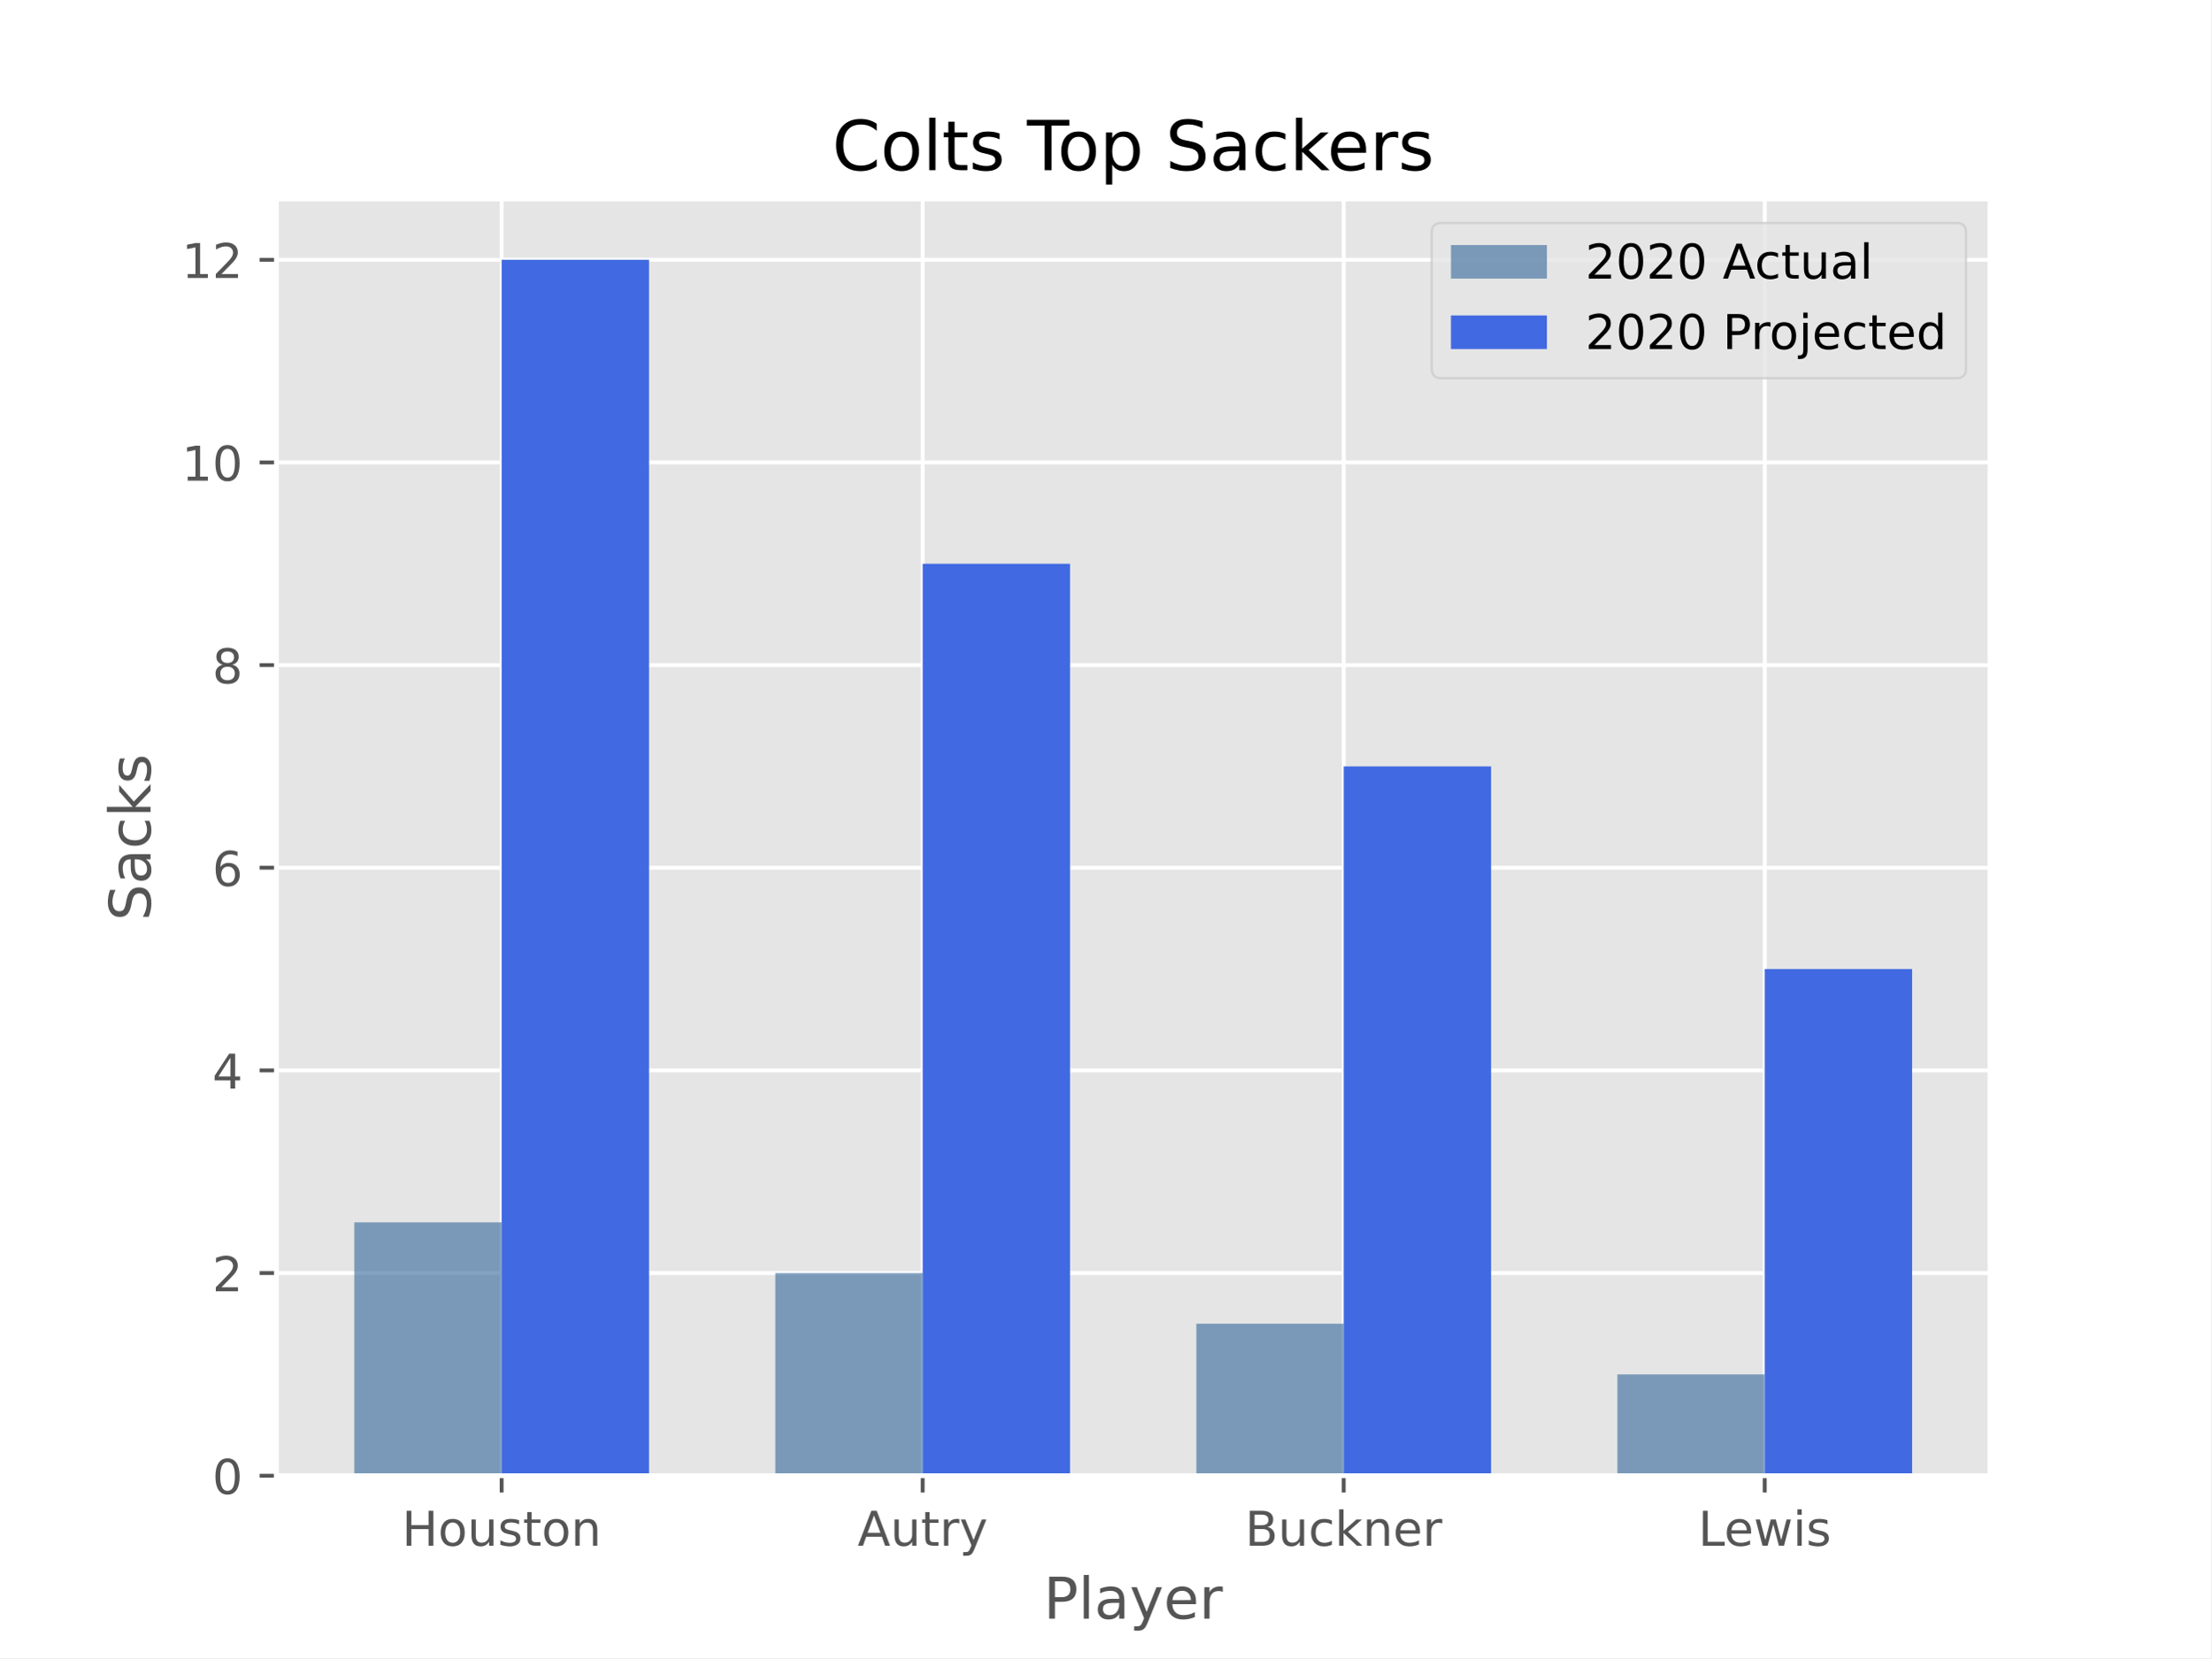
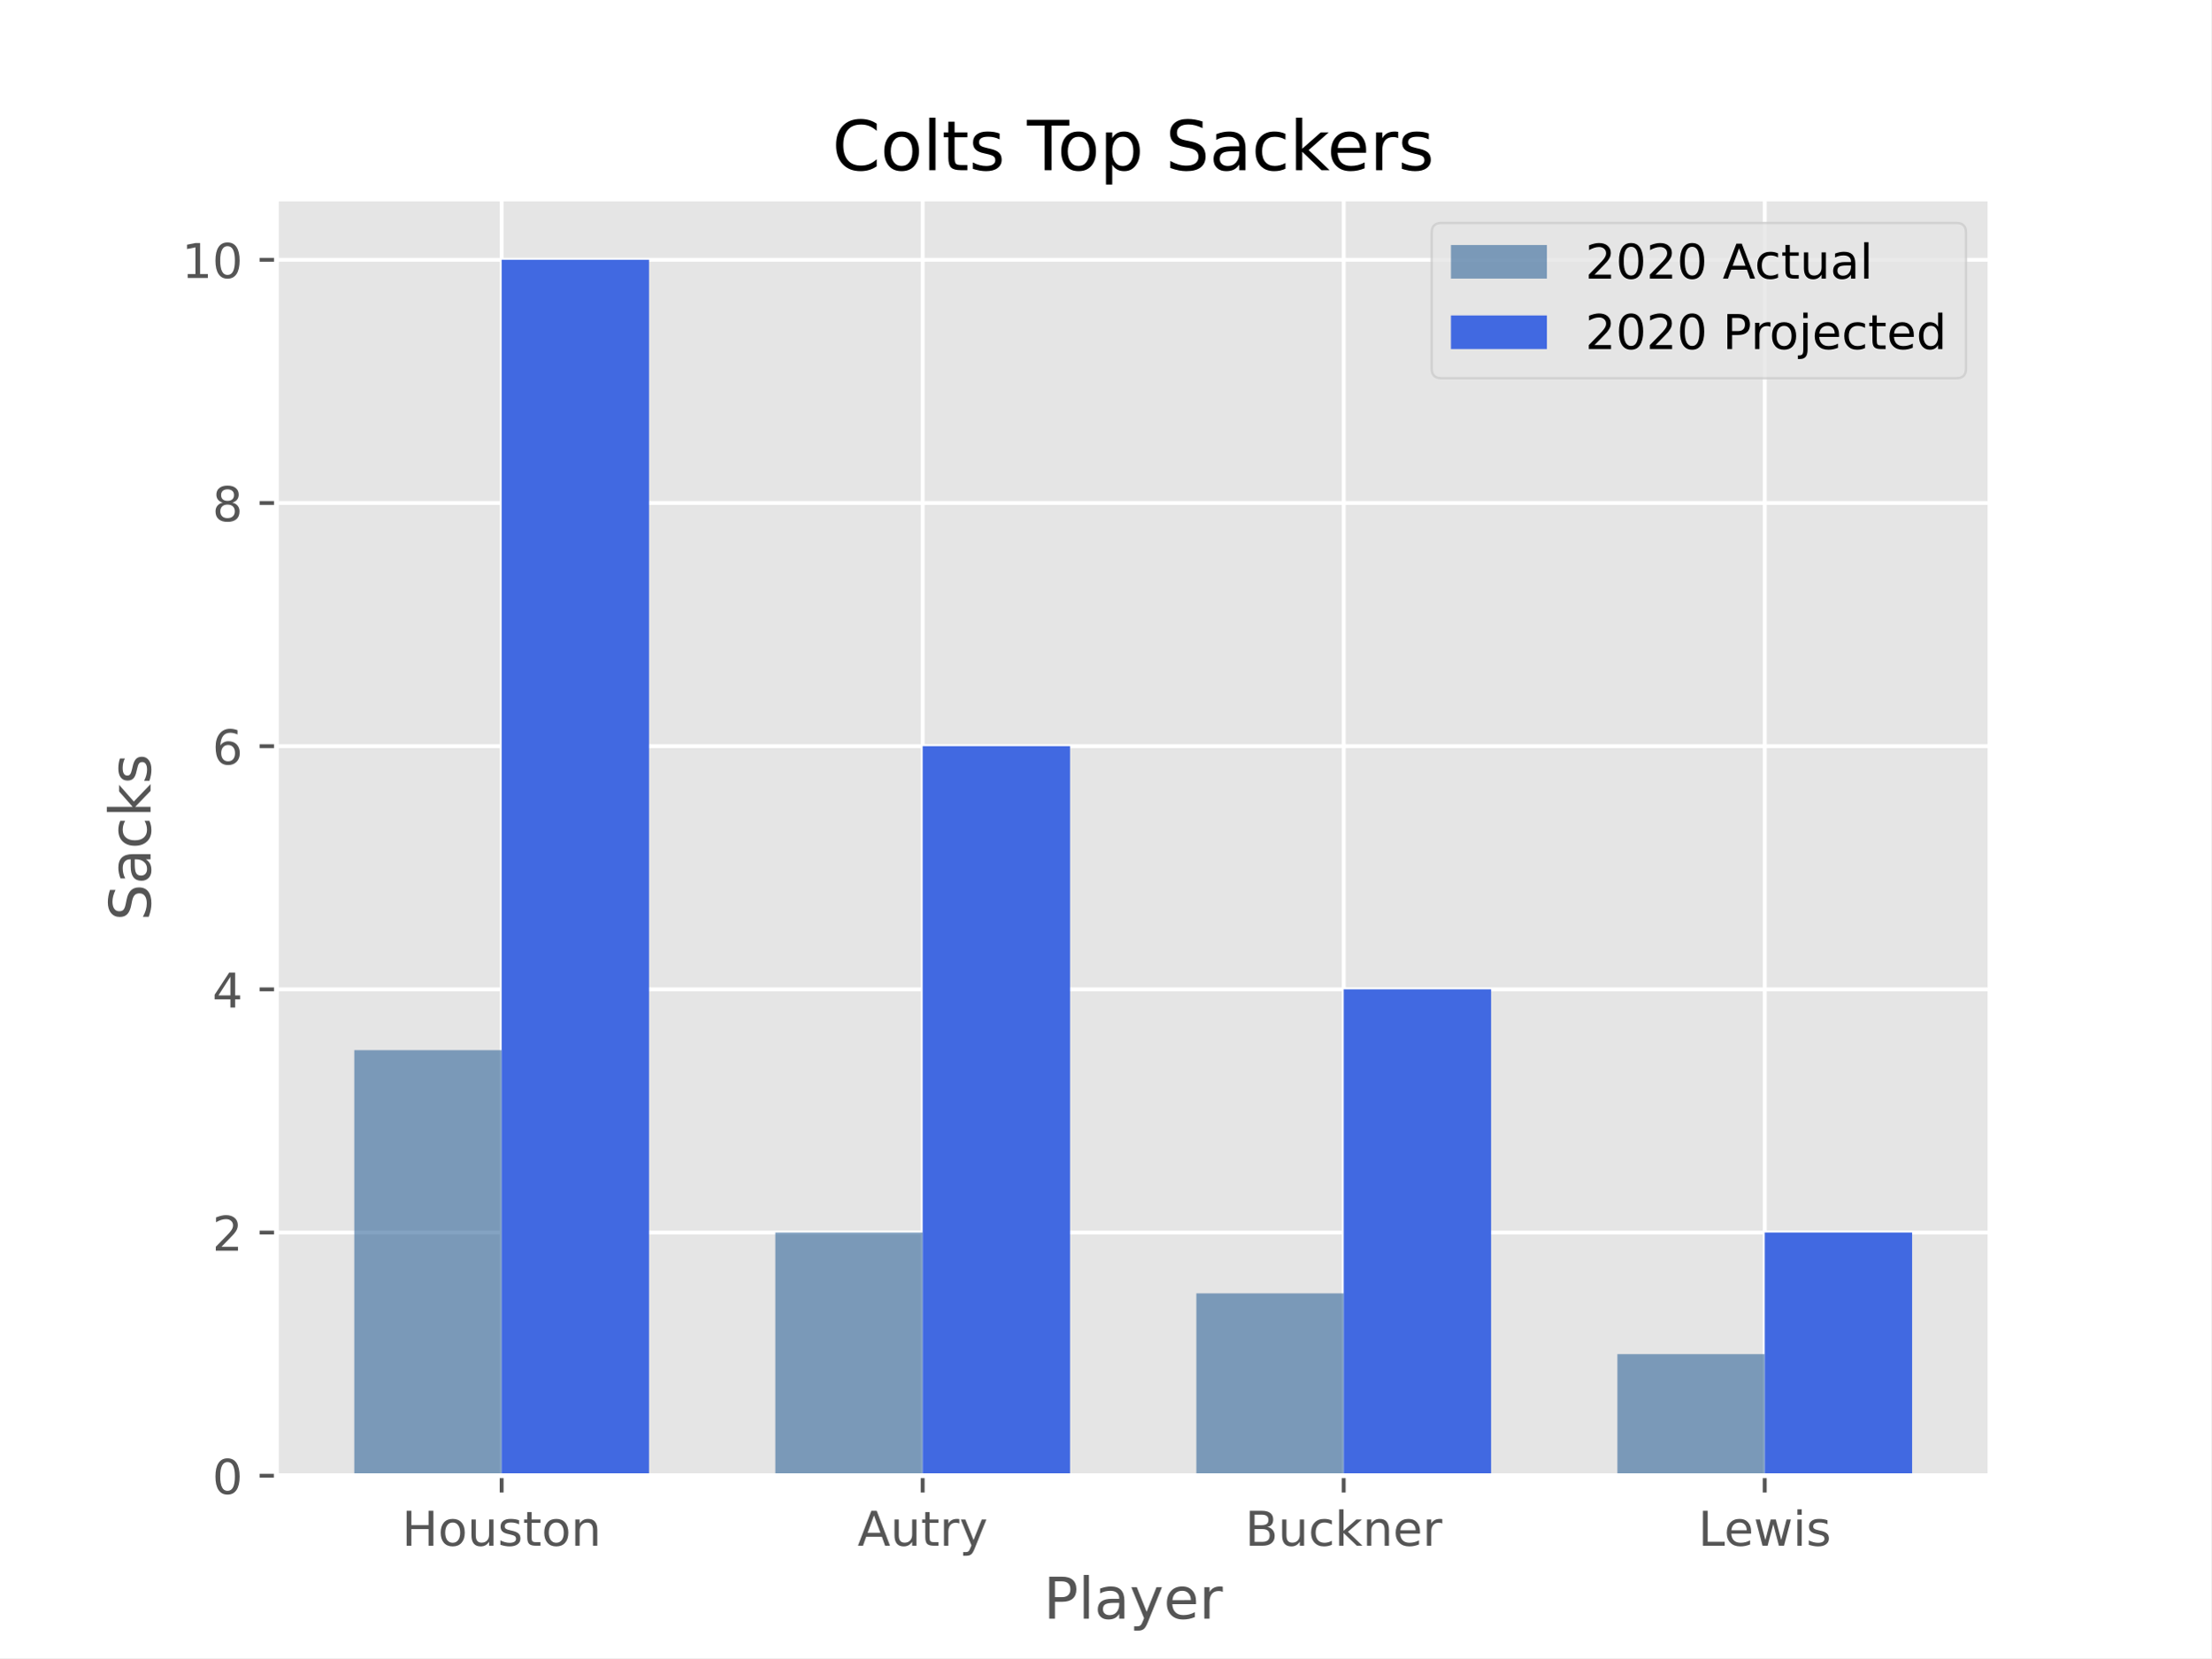
<svg xmlns="http://www.w3.org/2000/svg" xmlns:xlink="http://www.w3.org/1999/xlink" height="345.6pt" version="1.1" viewBox="0 0 460.8 345.6" width="460.8pt">
  <defs>
    <style type="text/css">*{stroke-linecap:butt;stroke-linejoin:round;}</style>
  </defs>
  <g id="figure_1">
    <g id="patch_1">
      <path d="M 0 345.6  L 460.8 345.6  L 460.8 0  L 0 0  z " style="fill:#ffffff;" />
    </g>
    <g id="axes_1">
      <g id="patch_2">
        <path d="M 57.6 307.584  L 414.72 307.584  L 414.72 41.472  L 57.6 41.472  z " style="fill:#e5e5e5;" />
      </g>
      <g id="matplotlib.axis_1">
        <g id="xtick_1">
          <g id="line2d_1">
-             <path clip-path="url(#p5eb734f8b5)" d="M 104.543 307.584  L 104.543 41.472  " style="fill:none;stroke:#ffffff;stroke-linecap:square;stroke-width:0.8;" />
+             <path clip-path="url(#p59dcd07efd)" d="M 104.543 307.584  L 104.543 41.472  " style="fill:none;stroke:#ffffff;stroke-linecap:square;stroke-width:0.8;" />
          </g>
          <g id="line2d_2">
            <defs>
-               <path d="M 0 0  L 0 3.5  " id="m1875cb3721" style="stroke:#555555;stroke-width:0.8;" />
-             </defs>
-             <g>
-               <use style="fill:#555555;stroke:#555555;stroke-width:0.8;" x="104.543" xlink:href="#m1875cb3721" y="307.584" />
+               <path d="M 0 0  L 0 3.5  " id="me29c55db30" style="stroke:#555555;stroke-width:0.8;" />
+             </defs>
+             <g>
+               <use style="fill:#555555;stroke:#555555;stroke-width:0.8;" x="104.543" xlink:href="#me29c55db30" y="307.584" />
            </g>
          </g>
          <g id="text_1">
            <g style="fill:#555555;" transform="translate(83.76204 322.1824)scale(0.1 -0.1)">
              <defs>
                <path d="M 9.812 72.906  L 19.672 72.906  L 19.672 43.016  L 55.516 43.016  L 55.516 72.906  L 65.375 72.906  L 65.375 0  L 55.516 0  L 55.516 34.719  L 19.672 34.719  L 19.672 0  L 9.812 0  z " id="DejaVuSans-72" />
                <path d="M 30.609 48.391  Q 23.391 48.391 19.188 42.75  Q 14.984 37.109 14.984 27.297  Q 14.984 17.484 19.156 11.844  Q 23.344 6.203 30.609 6.203  Q 37.797 6.203 41.984 11.859  Q 46.188 17.531 46.188 27.297  Q 46.188 37.016 41.984 42.703  Q 37.797 48.391 30.609 48.391  z M 30.609 56  Q 42.328 56 49.016 48.375  Q 55.719 40.766 55.719 27.297  Q 55.719 13.875 49.016 6.219  Q 42.328 -1.422 30.609 -1.422  Q 18.844 -1.422 12.172 6.219  Q 5.516 13.875 5.516 27.297  Q 5.516 40.766 12.172 48.375  Q 18.844 56 30.609 56  z " id="DejaVuSans-111" />
                <path d="M 8.5 21.578  L 8.5 54.688  L 17.484 54.688  L 17.484 21.922  Q 17.484 14.156 20.5 10.266  Q 23.531 6.391 29.594 6.391  Q 36.859 6.391 41.078 11.031  Q 45.312 15.672 45.312 23.688  L 45.312 54.688  L 54.297 54.688  L 54.297 0  L 45.312 0  L 45.312 8.406  Q 42.047 3.422 37.719 1  Q 33.406 -1.422 27.688 -1.422  Q 18.266 -1.422 13.375 4.438  Q 8.5 10.297 8.5 21.578  z M 31.109 56  z " id="DejaVuSans-117" />
                <path d="M 44.281 53.078  L 44.281 44.578  Q 40.484 46.531 36.375 47.5  Q 32.281 48.484 27.875 48.484  Q 21.188 48.484 17.844 46.438  Q 14.5 44.391 14.5 40.281  Q 14.5 37.156 16.891 35.375  Q 19.281 33.594 26.516 31.984  L 29.594 31.297  Q 39.156 29.25 43.188 25.516  Q 47.219 21.781 47.219 15.094  Q 47.219 7.469 41.188 3.016  Q 35.156 -1.422 24.609 -1.422  Q 20.219 -1.422 15.453 -0.562  Q 10.688 0.297 5.422 2  L 5.422 11.281  Q 10.406 8.688 15.234 7.391  Q 20.062 6.109 24.812 6.109  Q 31.156 6.109 34.562 8.281  Q 37.984 10.453 37.984 14.406  Q 37.984 18.062 35.516 20.016  Q 33.062 21.969 24.703 23.781  L 21.578 24.516  Q 13.234 26.266 9.516 29.906  Q 5.812 33.547 5.812 39.891  Q 5.812 47.609 11.281 51.797  Q 16.75 56 26.812 56  Q 31.781 56 36.172 55.266  Q 40.578 54.547 44.281 53.078  z " id="DejaVuSans-115" />
                <path d="M 18.312 70.219  L 18.312 54.688  L 36.812 54.688  L 36.812 47.703  L 18.312 47.703  L 18.312 18.016  Q 18.312 11.328 20.141 9.422  Q 21.969 7.516 27.594 7.516  L 36.812 7.516  L 36.812 0  L 27.594 0  Q 17.188 0 13.234 3.875  Q 9.281 7.766 9.281 18.016  L 9.281 47.703  L 2.688 47.703  L 2.688 54.688  L 9.281 54.688  L 9.281 70.219  z " id="DejaVuSans-116" />
                <path d="M 54.891 33.016  L 54.891 0  L 45.906 0  L 45.906 32.719  Q 45.906 40.484 42.875 44.328  Q 39.844 48.188 33.797 48.188  Q 26.516 48.188 22.312 43.547  Q 18.109 38.922 18.109 30.906  L 18.109 0  L 9.078 0  L 9.078 54.688  L 18.109 54.688  L 18.109 46.188  Q 21.344 51.125 25.703 53.562  Q 30.078 56 35.797 56  Q 45.219 56 50.047 50.172  Q 54.891 44.344 54.891 33.016  z " id="DejaVuSans-110" />
              </defs>
              <use xlink:href="#DejaVuSans-72" />
              <use x="75.195" xlink:href="#DejaVuSans-111" />
              <use x="136.377" xlink:href="#DejaVuSans-117" />
              <use x="199.756" xlink:href="#DejaVuSans-115" />
              <use x="251.855" xlink:href="#DejaVuSans-116" />
              <use x="291.064" xlink:href="#DejaVuSans-111" />
              <use x="352.246" xlink:href="#DejaVuSans-110" />
            </g>
          </g>
        </g>
        <g id="xtick_2">
          <g id="line2d_3">
-             <path clip-path="url(#p5eb734f8b5)" d="M 192.288 307.584  L 192.288 41.472  " style="fill:none;stroke:#ffffff;stroke-linecap:square;stroke-width:0.8;" />
+             <path clip-path="url(#p59dcd07efd)" d="M 192.288 307.584  L 192.288 41.472  " style="fill:none;stroke:#ffffff;stroke-linecap:square;stroke-width:0.8;" />
          </g>
          <g id="line2d_4">
            <g>
-               <use style="fill:#555555;stroke:#555555;stroke-width:0.8;" x="192.288" xlink:href="#m1875cb3721" y="307.584" />
+               <use style="fill:#555555;stroke:#555555;stroke-width:0.8;" x="192.288" xlink:href="#me29c55db30" y="307.584" />
            </g>
          </g>
          <g id="text_2">
            <g style="fill:#555555;" transform="translate(178.7237 322.1824)scale(0.1 -0.1)">
              <defs>
                <path d="M 34.188 63.188  L 20.797 26.906  L 47.609 26.906  z M 28.609 72.906  L 39.797 72.906  L 67.578 0  L 57.328 0  L 50.688 18.703  L 17.828 18.703  L 11.188 0  L 0.781 0  z " id="DejaVuSans-65" />
                <path d="M 41.109 46.297  Q 39.594 47.172 37.812 47.578  Q 36.031 48 33.891 48  Q 26.266 48 22.188 43.047  Q 18.109 38.094 18.109 28.812  L 18.109 0  L 9.078 0  L 9.078 54.688  L 18.109 54.688  L 18.109 46.188  Q 20.953 51.172 25.484 53.578  Q 30.031 56 36.531 56  Q 37.453 56 38.578 55.875  Q 39.703 55.766 41.062 55.516  z " id="DejaVuSans-114" />
                <path d="M 32.172 -5.078  Q 28.375 -14.844 24.75 -17.812  Q 21.141 -20.797 15.094 -20.797  L 7.906 -20.797  L 7.906 -13.281  L 13.188 -13.281  Q 16.891 -13.281 18.938 -11.516  Q 21 -9.766 23.484 -3.219  L 25.094 0.875  L 2.984 54.688  L 12.5 54.688  L 29.594 11.922  L 46.688 54.688  L 56.203 54.688  z " id="DejaVuSans-121" />
              </defs>
              <use xlink:href="#DejaVuSans-65" />
              <use x="68.408" xlink:href="#DejaVuSans-117" />
              <use x="131.787" xlink:href="#DejaVuSans-116" />
              <use x="170.996" xlink:href="#DejaVuSans-114" />
              <use x="212.109" xlink:href="#DejaVuSans-121" />
            </g>
          </g>
        </g>
        <g id="xtick_3">
          <g id="line2d_5">
-             <path clip-path="url(#p5eb734f8b5)" d="M 280.032 307.584  L 280.032 41.472  " style="fill:none;stroke:#ffffff;stroke-linecap:square;stroke-width:0.8;" />
+             <path clip-path="url(#p59dcd07efd)" d="M 280.032 307.584  L 280.032 41.472  " style="fill:none;stroke:#ffffff;stroke-linecap:square;stroke-width:0.8;" />
          </g>
          <g id="line2d_6">
            <g>
-               <use style="fill:#555555;stroke:#555555;stroke-width:0.8;" x="280.032" xlink:href="#m1875cb3721" y="307.584" />
+               <use style="fill:#555555;stroke:#555555;stroke-width:0.8;" x="280.032" xlink:href="#me29c55db30" y="307.584" />
            </g>
          </g>
          <g id="text_3">
            <g style="fill:#555555;" transform="translate(259.4877 322.1824)scale(0.1 -0.1)">
              <defs>
                <path d="M 19.672 34.812  L 19.672 8.109  L 35.5 8.109  Q 43.453 8.109 47.281 11.406  Q 51.125 14.703 51.125 21.484  Q 51.125 28.328 47.281 31.562  Q 43.453 34.812 35.5 34.812  z M 19.672 64.797  L 19.672 42.828  L 34.281 42.828  Q 41.5 42.828 45.031 45.531  Q 48.578 48.25 48.578 53.812  Q 48.578 59.328 45.031 62.062  Q 41.5 64.797 34.281 64.797  z M 9.812 72.906  L 35.016 72.906  Q 46.297 72.906 52.391 68.219  Q 58.5 63.531 58.5 54.891  Q 58.5 48.188 55.375 44.234  Q 52.25 40.281 46.188 39.312  Q 53.469 37.75 57.5 32.781  Q 61.531 27.828 61.531 20.406  Q 61.531 10.641 54.891 5.312  Q 48.25 0 35.984 0  L 9.812 0  z " id="DejaVuSans-66" />
                <path d="M 48.781 52.594  L 48.781 44.188  Q 44.969 46.297 41.141 47.344  Q 37.312 48.391 33.406 48.391  Q 24.656 48.391 19.812 42.844  Q 14.984 37.312 14.984 27.297  Q 14.984 17.281 19.812 11.734  Q 24.656 6.203 33.406 6.203  Q 37.312 6.203 41.141 7.25  Q 44.969 8.297 48.781 10.406  L 48.781 2.094  Q 45.016 0.344 40.984 -0.531  Q 36.969 -1.422 32.422 -1.422  Q 20.062 -1.422 12.781 6.344  Q 5.516 14.109 5.516 27.297  Q 5.516 40.672 12.859 48.328  Q 20.219 56 33.016 56  Q 37.156 56 41.109 55.141  Q 45.062 54.297 48.781 52.594  z " id="DejaVuSans-99" />
                <path d="M 9.078 75.984  L 18.109 75.984  L 18.109 31.109  L 44.922 54.688  L 56.391 54.688  L 27.391 29.109  L 57.625 0  L 45.906 0  L 18.109 26.703  L 18.109 0  L 9.078 0  z " id="DejaVuSans-107" />
                <path d="M 56.203 29.594  L 56.203 25.203  L 14.891 25.203  Q 15.484 15.922 20.484 11.062  Q 25.484 6.203 34.422 6.203  Q 39.594 6.203 44.453 7.469  Q 49.312 8.734 54.109 11.281  L 54.109 2.781  Q 49.266 0.734 44.188 -0.344  Q 39.109 -1.422 33.891 -1.422  Q 20.797 -1.422 13.156 6.188  Q 5.516 13.812 5.516 26.812  Q 5.516 40.234 12.766 48.109  Q 20.016 56 32.328 56  Q 43.359 56 49.781 48.891  Q 56.203 41.797 56.203 29.594  z M 47.219 32.234  Q 47.125 39.594 43.094 43.984  Q 39.062 48.391 32.422 48.391  Q 24.906 48.391 20.391 44.141  Q 15.875 39.891 15.188 32.172  z " id="DejaVuSans-101" />
              </defs>
              <use xlink:href="#DejaVuSans-66" />
              <use x="68.604" xlink:href="#DejaVuSans-117" />
              <use x="131.982" xlink:href="#DejaVuSans-99" />
              <use x="186.963" xlink:href="#DejaVuSans-107" />
              <use x="244.873" xlink:href="#DejaVuSans-110" />
              <use x="308.252" xlink:href="#DejaVuSans-101" />
              <use x="369.775" xlink:href="#DejaVuSans-114" />
            </g>
          </g>
        </g>
        <g id="xtick_4">
          <g id="line2d_7">
-             <path clip-path="url(#p5eb734f8b5)" d="M 367.777 307.584  L 367.777 41.472  " style="fill:none;stroke:#ffffff;stroke-linecap:square;stroke-width:0.8;" />
+             <path clip-path="url(#p59dcd07efd)" d="M 367.777 307.584  L 367.777 41.472  " style="fill:none;stroke:#ffffff;stroke-linecap:square;stroke-width:0.8;" />
          </g>
          <g id="line2d_8">
            <g>
-               <use style="fill:#555555;stroke:#555555;stroke-width:0.8;" x="367.777" xlink:href="#m1875cb3721" y="307.584" />
+               <use style="fill:#555555;stroke:#555555;stroke-width:0.8;" x="367.777" xlink:href="#me29c55db30" y="307.584" />
            </g>
          </g>
          <g id="text_4">
            <g style="fill:#555555;" transform="translate(353.9189 322.1824)scale(0.1 -0.1)">
              <defs>
                <path d="M 9.812 72.906  L 19.672 72.906  L 19.672 8.297  L 55.172 8.297  L 55.172 0  L 9.812 0  z " id="DejaVuSans-76" />
                <path d="M 4.203 54.688  L 13.188 54.688  L 24.422 12.016  L 35.594 54.688  L 46.188 54.688  L 57.422 12.016  L 68.609 54.688  L 77.594 54.688  L 63.281 0  L 52.688 0  L 40.922 44.828  L 29.109 0  L 18.5 0  z " id="DejaVuSans-119" />
                <path d="M 9.422 54.688  L 18.406 54.688  L 18.406 0  L 9.422 0  z M 9.422 75.984  L 18.406 75.984  L 18.406 64.594  L 9.422 64.594  z " id="DejaVuSans-105" />
              </defs>
              <use xlink:href="#DejaVuSans-76" />
              <use x="53.963" xlink:href="#DejaVuSans-101" />
              <use x="115.486" xlink:href="#DejaVuSans-119" />
              <use x="197.273" xlink:href="#DejaVuSans-105" />
              <use x="225.057" xlink:href="#DejaVuSans-115" />
            </g>
          </g>
        </g>
        <g id="text_5">
          <g style="fill:#555555;" transform="translate(217.4888 337.3802)scale(0.12 -0.12)">
            <defs>
              <path d="M 19.672 64.797  L 19.672 37.406  L 32.078 37.406  Q 38.969 37.406 42.719 40.969  Q 46.484 44.531 46.484 51.125  Q 46.484 57.672 42.719 61.234  Q 38.969 64.797 32.078 64.797  z M 9.812 72.906  L 32.078 72.906  Q 44.344 72.906 50.609 67.359  Q 56.891 61.812 56.891 51.125  Q 56.891 40.328 50.609 34.812  Q 44.344 29.297 32.078 29.297  L 19.672 29.297  L 19.672 0  L 9.812 0  z " id="DejaVuSans-80" />
              <path d="M 9.422 75.984  L 18.406 75.984  L 18.406 0  L 9.422 0  z " id="DejaVuSans-108" />
              <path d="M 34.281 27.484  Q 23.391 27.484 19.188 25  Q 14.984 22.516 14.984 16.5  Q 14.984 11.719 18.141 8.906  Q 21.297 6.109 26.703 6.109  Q 34.188 6.109 38.703 11.406  Q 43.219 16.703 43.219 25.484  L 43.219 27.484  z M 52.203 31.203  L 52.203 0  L 43.219 0  L 43.219 8.297  Q 40.141 3.328 35.547 0.953  Q 30.953 -1.422 24.312 -1.422  Q 15.922 -1.422 10.953 3.297  Q 6 8.016 6 15.922  Q 6 25.141 12.172 29.828  Q 18.359 34.516 30.609 34.516  L 43.219 34.516  L 43.219 35.406  Q 43.219 41.609 39.141 45  Q 35.062 48.391 27.688 48.391  Q 23 48.391 18.547 47.266  Q 14.109 46.141 10.016 43.891  L 10.016 52.203  Q 14.938 54.109 19.578 55.047  Q 24.219 56 28.609 56  Q 40.484 56 46.344 49.844  Q 52.203 43.703 52.203 31.203  z " id="DejaVuSans-97" />
            </defs>
            <use xlink:href="#DejaVuSans-80" />
            <use x="60.303" xlink:href="#DejaVuSans-108" />
            <use x="88.086" xlink:href="#DejaVuSans-97" />
            <use x="149.365" xlink:href="#DejaVuSans-121" />
            <use x="208.545" xlink:href="#DejaVuSans-101" />
            <use x="270.068" xlink:href="#DejaVuSans-114" />
          </g>
        </g>
      </g>
      <g id="matplotlib.axis_2">
        <g id="ytick_1">
          <g id="line2d_9">
-             <path clip-path="url(#p5eb734f8b5)" d="M 57.6 307.584  L 414.72 307.584  " style="fill:none;stroke:#ffffff;stroke-linecap:square;stroke-width:0.8;" />
+             <path clip-path="url(#p59dcd07efd)" d="M 57.6 307.584  L 414.72 307.584  " style="fill:none;stroke:#ffffff;stroke-linecap:square;stroke-width:0.8;" />
          </g>
          <g id="line2d_10">
            <defs>
-               <path d="M 0 0  L -3.5 0  " id="m93ce04d2af" style="stroke:#555555;stroke-width:0.8;" />
-             </defs>
-             <g>
-               <use style="fill:#555555;stroke:#555555;stroke-width:0.8;" x="57.6" xlink:href="#m93ce04d2af" y="307.584" />
+               <path d="M 0 0  L -3.5 0  " id="m99204cd113" style="stroke:#555555;stroke-width:0.8;" />
+             </defs>
+             <g>
+               <use style="fill:#555555;stroke:#555555;stroke-width:0.8;" x="57.6" xlink:href="#m99204cd113" y="307.584" />
            </g>
          </g>
          <g id="text_6">
            <g style="fill:#555555;" transform="translate(44.2375 311.3832)scale(0.1 -0.1)">
              <defs>
                <path d="M 31.781 66.406  Q 24.172 66.406 20.328 58.906  Q 16.5 51.422 16.5 36.375  Q 16.5 21.391 20.328 13.891  Q 24.172 6.391 31.781 6.391  Q 39.453 6.391 43.281 13.891  Q 47.125 21.391 47.125 36.375  Q 47.125 51.422 43.281 58.906  Q 39.453 66.406 31.781 66.406  z M 31.781 74.219  Q 44.047 74.219 50.516 64.516  Q 56.984 54.828 56.984 36.375  Q 56.984 17.969 50.516 8.266  Q 44.047 -1.422 31.781 -1.422  Q 19.531 -1.422 13.062 8.266  Q 6.594 17.969 6.594 36.375  Q 6.594 54.828 13.062 64.516  Q 19.531 74.219 31.781 74.219  z " id="DejaVuSans-48" />
              </defs>
              <use xlink:href="#DejaVuSans-48" />
            </g>
          </g>
        </g>
        <g id="ytick_2">
          <g id="line2d_11">
-             <path clip-path="url(#p5eb734f8b5)" d="M 57.6 265.344  L 414.72 265.344  " style="fill:none;stroke:#ffffff;stroke-linecap:square;stroke-width:0.8;" />
+             <path clip-path="url(#p59dcd07efd)" d="M 57.6 256.896  L 414.72 256.896  " style="fill:none;stroke:#ffffff;stroke-linecap:square;stroke-width:0.8;" />
          </g>
          <g id="line2d_12">
            <g>
-               <use style="fill:#555555;stroke:#555555;stroke-width:0.8;" x="57.6" xlink:href="#m93ce04d2af" y="265.344" />
+               <use style="fill:#555555;stroke:#555555;stroke-width:0.8;" x="57.6" xlink:href="#m99204cd113" y="256.896" />
            </g>
          </g>
          <g id="text_7">
-             <g style="fill:#555555;" transform="translate(44.2375 269.1432)scale(0.1 -0.1)">
+             <g style="fill:#555555;" transform="translate(44.2375 260.6952)scale(0.1 -0.1)">
              <defs>
                <path d="M 19.188 8.297  L 53.609 8.297  L 53.609 0  L 7.328 0  L 7.328 8.297  Q 12.938 14.109 22.625 23.891  Q 32.328 33.688 34.812 36.531  Q 39.547 41.844 41.422 45.531  Q 43.312 49.219 43.312 52.781  Q 43.312 58.594 39.234 62.25  Q 35.156 65.922 28.609 65.922  Q 23.969 65.922 18.812 64.312  Q 13.672 62.703 7.812 59.422  L 7.812 69.391  Q 13.766 71.781 18.938 73  Q 24.125 74.219 28.422 74.219  Q 39.75 74.219 46.484 68.547  Q 53.219 62.891 53.219 53.422  Q 53.219 48.922 51.531 44.891  Q 49.859 40.875 45.406 35.406  Q 44.188 33.984 37.641 27.219  Q 31.109 20.453 19.188 8.297  z " id="DejaVuSans-50" />
              </defs>
              <use xlink:href="#DejaVuSans-50" />
            </g>
          </g>
        </g>
        <g id="ytick_3">
          <g id="line2d_13">
-             <path clip-path="url(#p5eb734f8b5)" d="M 57.6 223.104  L 414.72 223.104  " style="fill:none;stroke:#ffffff;stroke-linecap:square;stroke-width:0.8;" />
+             <path clip-path="url(#p59dcd07efd)" d="M 57.6 206.208  L 414.72 206.208  " style="fill:none;stroke:#ffffff;stroke-linecap:square;stroke-width:0.8;" />
          </g>
          <g id="line2d_14">
            <g>
-               <use style="fill:#555555;stroke:#555555;stroke-width:0.8;" x="57.6" xlink:href="#m93ce04d2af" y="223.104" />
+               <use style="fill:#555555;stroke:#555555;stroke-width:0.8;" x="57.6" xlink:href="#m99204cd113" y="206.208" />
            </g>
          </g>
          <g id="text_8">
-             <g style="fill:#555555;" transform="translate(44.2375 226.9032)scale(0.1 -0.1)">
+             <g style="fill:#555555;" transform="translate(44.2375 210.0072)scale(0.1 -0.1)">
              <defs>
                <path d="M 37.797 64.312  L 12.891 25.391  L 37.797 25.391  z M 35.203 72.906  L 47.609 72.906  L 47.609 25.391  L 58.016 25.391  L 58.016 17.188  L 47.609 17.188  L 47.609 0  L 37.797 0  L 37.797 17.188  L 4.891 17.188  L 4.891 26.703  z " id="DejaVuSans-52" />
              </defs>
              <use xlink:href="#DejaVuSans-52" />
            </g>
          </g>
        </g>
        <g id="ytick_4">
          <g id="line2d_15">
-             <path clip-path="url(#p5eb734f8b5)" d="M 57.6 180.864  L 414.72 180.864  " style="fill:none;stroke:#ffffff;stroke-linecap:square;stroke-width:0.8;" />
+             <path clip-path="url(#p59dcd07efd)" d="M 57.6 155.52  L 414.72 155.52  " style="fill:none;stroke:#ffffff;stroke-linecap:square;stroke-width:0.8;" />
          </g>
          <g id="line2d_16">
            <g>
-               <use style="fill:#555555;stroke:#555555;stroke-width:0.8;" x="57.6" xlink:href="#m93ce04d2af" y="180.864" />
+               <use style="fill:#555555;stroke:#555555;stroke-width:0.8;" x="57.6" xlink:href="#m99204cd113" y="155.52" />
            </g>
          </g>
          <g id="text_9">
-             <g style="fill:#555555;" transform="translate(44.2375 184.6632)scale(0.1 -0.1)">
+             <g style="fill:#555555;" transform="translate(44.2375 159.3192)scale(0.1 -0.1)">
              <defs>
                <path d="M 33.016 40.375  Q 26.375 40.375 22.484 35.828  Q 18.609 31.297 18.609 23.391  Q 18.609 15.531 22.484 10.953  Q 26.375 6.391 33.016 6.391  Q 39.656 6.391 43.531 10.953  Q 47.406 15.531 47.406 23.391  Q 47.406 31.297 43.531 35.828  Q 39.656 40.375 33.016 40.375  z M 52.594 71.297  L 52.594 62.312  Q 48.875 64.062 45.094 64.984  Q 41.312 65.922 37.594 65.922  Q 27.828 65.922 22.672 59.328  Q 17.531 52.734 16.797 39.406  Q 19.672 43.656 24.016 45.922  Q 28.375 48.188 33.594 48.188  Q 44.578 48.188 50.953 41.516  Q 57.328 34.859 57.328 23.391  Q 57.328 12.156 50.688 5.359  Q 44.047 -1.422 33.016 -1.422  Q 20.359 -1.422 13.672 8.266  Q 6.984 17.969 6.984 36.375  Q 6.984 53.656 15.188 63.938  Q 23.391 74.219 37.203 74.219  Q 40.922 74.219 44.703 73.484  Q 48.484 72.75 52.594 71.297  z " id="DejaVuSans-54" />
              </defs>
              <use xlink:href="#DejaVuSans-54" />
            </g>
          </g>
        </g>
        <g id="ytick_5">
          <g id="line2d_17">
-             <path clip-path="url(#p5eb734f8b5)" d="M 57.6 138.624  L 414.72 138.624  " style="fill:none;stroke:#ffffff;stroke-linecap:square;stroke-width:0.8;" />
+             <path clip-path="url(#p59dcd07efd)" d="M 57.6 104.832  L 414.72 104.832  " style="fill:none;stroke:#ffffff;stroke-linecap:square;stroke-width:0.8;" />
          </g>
          <g id="line2d_18">
            <g>
-               <use style="fill:#555555;stroke:#555555;stroke-width:0.8;" x="57.6" xlink:href="#m93ce04d2af" y="138.624" />
+               <use style="fill:#555555;stroke:#555555;stroke-width:0.8;" x="57.6" xlink:href="#m99204cd113" y="104.832" />
            </g>
          </g>
          <g id="text_10">
-             <g style="fill:#555555;" transform="translate(44.2375 142.4232)scale(0.1 -0.1)">
+             <g style="fill:#555555;" transform="translate(44.2375 108.6312)scale(0.1 -0.1)">
              <defs>
                <path d="M 31.781 34.625  Q 24.75 34.625 20.719 30.859  Q 16.703 27.094 16.703 20.516  Q 16.703 13.922 20.719 10.156  Q 24.75 6.391 31.781 6.391  Q 38.812 6.391 42.859 10.172  Q 46.922 13.969 46.922 20.516  Q 46.922 27.094 42.891 30.859  Q 38.875 34.625 31.781 34.625  z M 21.922 38.812  Q 15.578 40.375 12.031 44.719  Q 8.5 49.078 8.5 55.328  Q 8.5 64.062 14.719 69.141  Q 20.953 74.219 31.781 74.219  Q 42.672 74.219 48.875 69.141  Q 55.078 64.062 55.078 55.328  Q 55.078 49.078 51.531 44.719  Q 48 40.375 41.703 38.812  Q 48.828 37.156 52.797 32.312  Q 56.781 27.484 56.781 20.516  Q 56.781 9.906 50.312 4.234  Q 43.844 -1.422 31.781 -1.422  Q 19.734 -1.422 13.25 4.234  Q 6.781 9.906 6.781 20.516  Q 6.781 27.484 10.781 32.312  Q 14.797 37.156 21.922 38.812  z M 18.312 54.391  Q 18.312 48.734 21.844 45.562  Q 25.391 42.391 31.781 42.391  Q 38.141 42.391 41.719 45.562  Q 45.312 48.734 45.312 54.391  Q 45.312 60.062 41.719 63.234  Q 38.141 66.406 31.781 66.406  Q 25.391 66.406 21.844 63.234  Q 18.312 60.062 18.312 54.391  z " id="DejaVuSans-56" />
              </defs>
              <use xlink:href="#DejaVuSans-56" />
            </g>
          </g>
        </g>
        <g id="ytick_6">
          <g id="line2d_19">
-             <path clip-path="url(#p5eb734f8b5)" d="M 57.6 96.384  L 414.72 96.384  " style="fill:none;stroke:#ffffff;stroke-linecap:square;stroke-width:0.8;" />
+             <path clip-path="url(#p59dcd07efd)" d="M 57.6 54.144  L 414.72 54.144  " style="fill:none;stroke:#ffffff;stroke-linecap:square;stroke-width:0.8;" />
          </g>
          <g id="line2d_20">
            <g>
-               <use style="fill:#555555;stroke:#555555;stroke-width:0.8;" x="57.6" xlink:href="#m93ce04d2af" y="96.384" />
+               <use style="fill:#555555;stroke:#555555;stroke-width:0.8;" x="57.6" xlink:href="#m99204cd113" y="54.144" />
            </g>
          </g>
          <g id="text_11">
-             <g style="fill:#555555;" transform="translate(37.875 100.1832)scale(0.1 -0.1)">
+             <g style="fill:#555555;" transform="translate(37.875 57.94322)scale(0.1 -0.1)">
              <defs>
                <path d="M 12.406 8.297  L 28.516 8.297  L 28.516 63.922  L 10.984 60.406  L 10.984 69.391  L 28.422 72.906  L 38.281 72.906  L 38.281 8.297  L 54.391 8.297  L 54.391 0  L 12.406 0  z " id="DejaVuSans-49" />
              </defs>
              <use xlink:href="#DejaVuSans-49" />
              <use x="63.623" xlink:href="#DejaVuSans-48" />
            </g>
          </g>
        </g>
-         <g id="ytick_7">
-           <g id="line2d_21">
-             <path clip-path="url(#p5eb734f8b5)" d="M 57.6 54.144  L 414.72 54.144  " style="fill:none;stroke:#ffffff;stroke-linecap:square;stroke-width:0.8;" />
-           </g>
-           <g id="line2d_22">
-             <g>
-               <use style="fill:#555555;stroke:#555555;stroke-width:0.8;" x="57.6" xlink:href="#m93ce04d2af" y="54.144" />
-             </g>
-           </g>
-           <g id="text_12">
-             <g style="fill:#555555;" transform="translate(37.875 57.94322)scale(0.1 -0.1)">
-               <use xlink:href="#DejaVuSans-49" />
-               <use x="63.623" xlink:href="#DejaVuSans-50" />
-             </g>
-           </g>
-         </g>
-         <g id="text_13">
+         <g id="text_12">
          <g style="fill:#555555;" transform="translate(31.37937 191.913)rotate(-90)scale(0.12 -0.12)">
            <defs>
              <path d="M 53.516 70.516  L 53.516 60.891  Q 47.906 63.578 42.922 64.891  Q 37.938 66.219 33.297 66.219  Q 25.25 66.219 20.875 63.094  Q 16.5 59.969 16.5 54.203  Q 16.5 49.359 19.406 46.891  Q 22.312 44.438 30.422 42.922  L 36.375 41.703  Q 47.406 39.594 52.656 34.297  Q 57.906 29 57.906 20.125  Q 57.906 9.516 50.797 4.047  Q 43.703 -1.422 29.984 -1.422  Q 24.812 -1.422 18.969 -0.25  Q 13.141 0.922 6.891 3.219  L 6.891 13.375  Q 12.891 10.016 18.656 8.297  Q 24.422 6.594 29.984 6.594  Q 38.422 6.594 43.016 9.906  Q 47.609 13.234 47.609 19.391  Q 47.609 24.75 44.312 27.781  Q 41.016 30.812 33.5 32.328  L 27.484 33.5  Q 16.453 35.688 11.516 40.375  Q 6.594 45.062 6.594 53.422  Q 6.594 63.094 13.406 68.656  Q 20.219 74.219 32.172 74.219  Q 37.312 74.219 42.625 73.281  Q 47.953 72.359 53.516 70.516  z " id="DejaVuSans-83" />
            </defs>
            <use xlink:href="#DejaVuSans-83" />
            <use x="63.477" xlink:href="#DejaVuSans-97" />
            <use x="124.756" xlink:href="#DejaVuSans-99" />
            <use x="179.736" xlink:href="#DejaVuSans-107" />
            <use x="237.646" xlink:href="#DejaVuSans-115" />
          </g>
        </g>
      </g>
      <g id="patch_3">
-         <path clip-path="url(#p5eb734f8b5)" d="M 73.833 307.584  L 104.543 307.584  L 104.543 254.784  L 73.833 254.784  z " style="fill:#336699;fill-opacity:0.6;" />
+         <path clip-path="url(#p59dcd07efd)" d="M 73.833 307.584  L 104.543 307.584  L 104.543 218.88  L 73.833 218.88  z " style="fill:#336699;fill-opacity:0.6;" />
      </g>
      <g id="patch_4">
-         <path clip-path="url(#p5eb734f8b5)" d="M 161.577 307.584  L 192.288 307.584  L 192.288 265.344  L 161.577 265.344  z " style="fill:#336699;fill-opacity:0.6;" />
+         <path clip-path="url(#p59dcd07efd)" d="M 161.577 307.584  L 192.288 307.584  L 192.288 256.896  L 161.577 256.896  z " style="fill:#336699;fill-opacity:0.6;" />
      </g>
      <g id="patch_5">
-         <path clip-path="url(#p5eb734f8b5)" d="M 249.322 307.584  L 280.032 307.584  L 280.032 275.904  L 249.322 275.904  z " style="fill:#336699;fill-opacity:0.6;" />
+         <path clip-path="url(#p59dcd07efd)" d="M 249.322 307.584  L 280.032 307.584  L 280.032 269.568  L 249.322 269.568  z " style="fill:#336699;fill-opacity:0.6;" />
      </g>
      <g id="patch_6">
-         <path clip-path="url(#p5eb734f8b5)" d="M 337.066 307.584  L 367.777 307.584  L 367.777 286.464  L 337.066 286.464  z " style="fill:#336699;fill-opacity:0.6;" />
+         <path clip-path="url(#p59dcd07efd)" d="M 337.066 307.584  L 367.777 307.584  L 367.777 282.24  L 337.066 282.24  z " style="fill:#336699;fill-opacity:0.6;" />
      </g>
      <g id="patch_7">
-         <path clip-path="url(#p5eb734f8b5)" d="M 104.543 307.584  L 135.254 307.584  L 135.254 54.144  L 104.543 54.144  z " style="fill:#4169e1;" />
+         <path clip-path="url(#p59dcd07efd)" d="M 104.543 307.584  L 135.254 307.584  L 135.254 54.144  L 104.543 54.144  z " style="fill:#4169e1;" />
      </g>
      <g id="patch_8">
-         <path clip-path="url(#p5eb734f8b5)" d="M 192.288 307.584  L 222.998 307.584  L 222.998 117.504  L 192.288 117.504  z " style="fill:#4169e1;" />
+         <path clip-path="url(#p59dcd07efd)" d="M 192.288 307.584  L 222.998 307.584  L 222.998 155.52  L 192.288 155.52  z " style="fill:#4169e1;" />
      </g>
      <g id="patch_9">
-         <path clip-path="url(#p5eb734f8b5)" d="M 280.032 307.584  L 310.743 307.584  L 310.743 159.744  L 280.032 159.744  z " style="fill:#4169e1;" />
+         <path clip-path="url(#p59dcd07efd)" d="M 280.032 307.584  L 310.743 307.584  L 310.743 206.208  L 280.032 206.208  z " style="fill:#4169e1;" />
      </g>
      <g id="patch_10">
-         <path clip-path="url(#p5eb734f8b5)" d="M 367.777 307.584  L 398.487 307.584  L 398.487 201.984  L 367.777 201.984  z " style="fill:#4169e1;" />
+         <path clip-path="url(#p59dcd07efd)" d="M 367.777 307.584  L 398.487 307.584  L 398.487 256.896  L 367.777 256.896  z " style="fill:#4169e1;" />
      </g>
      <g id="patch_11">
        <path d="M 57.6 307.584  L 57.6 41.472  " style="fill:none;stroke:#ffffff;stroke-linecap:square;stroke-linejoin:miter;" />
      </g>
      <g id="patch_12">
        <path d="M 414.72 307.584  L 414.72 41.472  " style="fill:none;stroke:#ffffff;stroke-linecap:square;stroke-linejoin:miter;" />
      </g>
      <g id="patch_13">
        <path d="M 57.6 307.584  L 414.72 307.584  " style="fill:none;stroke:#ffffff;stroke-linecap:square;stroke-linejoin:miter;" />
      </g>
      <g id="patch_14">
        <path d="M 57.6 41.472  L 414.72 41.472  " style="fill:none;stroke:#ffffff;stroke-linecap:square;stroke-linejoin:miter;" />
      </g>
-       <g id="text_14">
+       <g id="text_13">
        <g transform="translate(173.4356 35.472)scale(0.144 -0.144)">
          <defs>
            <path d="M 64.406 67.281  L 64.406 56.891  Q 59.422 61.531 53.781 63.812  Q 48.141 66.109 41.797 66.109  Q 29.297 66.109 22.656 58.469  Q 16.016 50.828 16.016 36.375  Q 16.016 21.969 22.656 14.328  Q 29.297 6.688 41.797 6.688  Q 48.141 6.688 53.781 8.984  Q 59.422 11.281 64.406 15.922  L 64.406 5.609  Q 59.234 2.094 53.438 0.328  Q 47.656 -1.422 41.219 -1.422  Q 24.656 -1.422 15.125 8.703  Q 5.609 18.844 5.609 36.375  Q 5.609 53.953 15.125 64.078  Q 24.656 74.219 41.219 74.219  Q 47.75 74.219 53.531 72.484  Q 59.328 70.75 64.406 67.281  z " id="DejaVuSans-67" />
            <path id="DejaVuSans-32" />
            <path d="M -0.297 72.906  L 61.375 72.906  L 61.375 64.594  L 35.5 64.594  L 35.5 0  L 25.594 0  L 25.594 64.594  L -0.297 64.594  z " id="DejaVuSans-84" />
            <path d="M 18.109 8.203  L 18.109 -20.797  L 9.078 -20.797  L 9.078 54.688  L 18.109 54.688  L 18.109 46.391  Q 20.953 51.266 25.266 53.625  Q 29.594 56 35.594 56  Q 45.562 56 51.781 48.094  Q 58.016 40.188 58.016 27.297  Q 58.016 14.406 51.781 6.484  Q 45.562 -1.422 35.594 -1.422  Q 29.594 -1.422 25.266 0.953  Q 20.953 3.328 18.109 8.203  z M 48.688 27.297  Q 48.688 37.203 44.609 42.844  Q 40.531 48.484 33.406 48.484  Q 26.266 48.484 22.188 42.844  Q 18.109 37.203 18.109 27.297  Q 18.109 17.391 22.188 11.75  Q 26.266 6.109 33.406 6.109  Q 40.531 6.109 44.609 11.75  Q 48.688 17.391 48.688 27.297  z " id="DejaVuSans-112" />
          </defs>
          <use xlink:href="#DejaVuSans-67" />
          <use x="69.824" xlink:href="#DejaVuSans-111" />
          <use x="131.006" xlink:href="#DejaVuSans-108" />
          <use x="158.789" xlink:href="#DejaVuSans-116" />
          <use x="197.998" xlink:href="#DejaVuSans-115" />
          <use x="250.098" xlink:href="#DejaVuSans-32" />
          <use x="281.885" xlink:href="#DejaVuSans-84" />
          <use x="325.969" xlink:href="#DejaVuSans-111" />
          <use x="387.15" xlink:href="#DejaVuSans-112" />
          <use x="450.627" xlink:href="#DejaVuSans-32" />
          <use x="482.414" xlink:href="#DejaVuSans-83" />
          <use x="545.891" xlink:href="#DejaVuSans-97" />
          <use x="607.17" xlink:href="#DejaVuSans-99" />
          <use x="662.15" xlink:href="#DejaVuSans-107" />
          <use x="716.436" xlink:href="#DejaVuSans-101" />
          <use x="777.959" xlink:href="#DejaVuSans-114" />
          <use x="819.072" xlink:href="#DejaVuSans-115" />
        </g>
      </g>
      <g id="legend_1">
        <g id="patch_15">
          <path d="M 300.381 78.828  L 407.72 78.828  Q 409.72 78.828 409.72 76.828  L 409.72 48.472  Q 409.72 46.472 407.72 46.472  L 300.381 46.472  Q 298.381 46.472 298.381 48.472  L 298.381 76.828  Q 298.381 78.828 300.381 78.828  z " style="fill:#e5e5e5;opacity:0.8;stroke:#cccccc;stroke-linejoin:miter;stroke-width:0.5;" />
        </g>
        <g id="patch_16">
          <path d="M 302.381 58.07  L 322.381 58.07  L 322.381 51.07  L 302.381 51.07  z " style="fill:#336699;fill-opacity:0.6;" />
        </g>
-         <g id="text_15">
+         <g id="text_14">
          <g transform="translate(330.3809 58.07044)scale(0.1 -0.1)">
            <use xlink:href="#DejaVuSans-50" />
            <use x="63.623" xlink:href="#DejaVuSans-48" />
            <use x="127.246" xlink:href="#DejaVuSans-50" />
            <use x="190.869" xlink:href="#DejaVuSans-48" />
            <use x="254.492" xlink:href="#DejaVuSans-32" />
            <use x="286.279" xlink:href="#DejaVuSans-65" />
            <use x="352.938" xlink:href="#DejaVuSans-99" />
            <use x="407.918" xlink:href="#DejaVuSans-116" />
            <use x="447.127" xlink:href="#DejaVuSans-117" />
            <use x="510.506" xlink:href="#DejaVuSans-97" />
            <use x="571.785" xlink:href="#DejaVuSans-108" />
          </g>
        </g>
        <g id="patch_17">
          <path d="M 302.381 72.749  L 322.381 72.749  L 322.381 65.749  L 302.381 65.749  z " style="fill:#4169e1;" />
        </g>
-         <g id="text_16">
+         <g id="text_15">
          <g transform="translate(330.3809 72.74856)scale(0.1 -0.1)">
            <defs>
              <path d="M 9.422 54.688  L 18.406 54.688  L 18.406 -0.984  Q 18.406 -11.422 14.422 -16.109  Q 10.453 -20.797 1.609 -20.797  L -1.812 -20.797  L -1.812 -13.188  L 0.594 -13.188  Q 5.719 -13.188 7.562 -10.812  Q 9.422 -8.453 9.422 -0.984  z M 9.422 75.984  L 18.406 75.984  L 18.406 64.594  L 9.422 64.594  z " id="DejaVuSans-106" />
              <path d="M 45.406 46.391  L 45.406 75.984  L 54.391 75.984  L 54.391 0  L 45.406 0  L 45.406 8.203  Q 42.578 3.328 38.25 0.953  Q 33.938 -1.422 27.875 -1.422  Q 17.969 -1.422 11.734 6.484  Q 5.516 14.406 5.516 27.297  Q 5.516 40.188 11.734 48.094  Q 17.969 56 27.875 56  Q 33.938 56 38.25 53.625  Q 42.578 51.266 45.406 46.391  z M 14.797 27.297  Q 14.797 17.391 18.875 11.75  Q 22.953 6.109 30.078 6.109  Q 37.203 6.109 41.297 11.75  Q 45.406 17.391 45.406 27.297  Q 45.406 37.203 41.297 42.844  Q 37.203 48.484 30.078 48.484  Q 22.953 48.484 18.875 42.844  Q 14.797 37.203 14.797 27.297  z " id="DejaVuSans-100" />
            </defs>
            <use xlink:href="#DejaVuSans-50" />
            <use x="63.623" xlink:href="#DejaVuSans-48" />
            <use x="127.246" xlink:href="#DejaVuSans-50" />
            <use x="190.869" xlink:href="#DejaVuSans-48" />
            <use x="254.492" xlink:href="#DejaVuSans-32" />
            <use x="286.279" xlink:href="#DejaVuSans-80" />
            <use x="344.832" xlink:href="#DejaVuSans-114" />
            <use x="383.695" xlink:href="#DejaVuSans-111" />
            <use x="444.877" xlink:href="#DejaVuSans-106" />
            <use x="472.66" xlink:href="#DejaVuSans-101" />
            <use x="534.184" xlink:href="#DejaVuSans-99" />
            <use x="589.164" xlink:href="#DejaVuSans-116" />
            <use x="628.373" xlink:href="#DejaVuSans-101" />
            <use x="689.896" xlink:href="#DejaVuSans-100" />
          </g>
        </g>
      </g>
    </g>
  </g>
  <defs>
-     <clipPath id="p5eb734f8b5">
+     <clipPath id="p59dcd07efd">
      <rect height="266.112" width="357.12" x="57.6" y="41.472" />
    </clipPath>
  </defs>
</svg>
